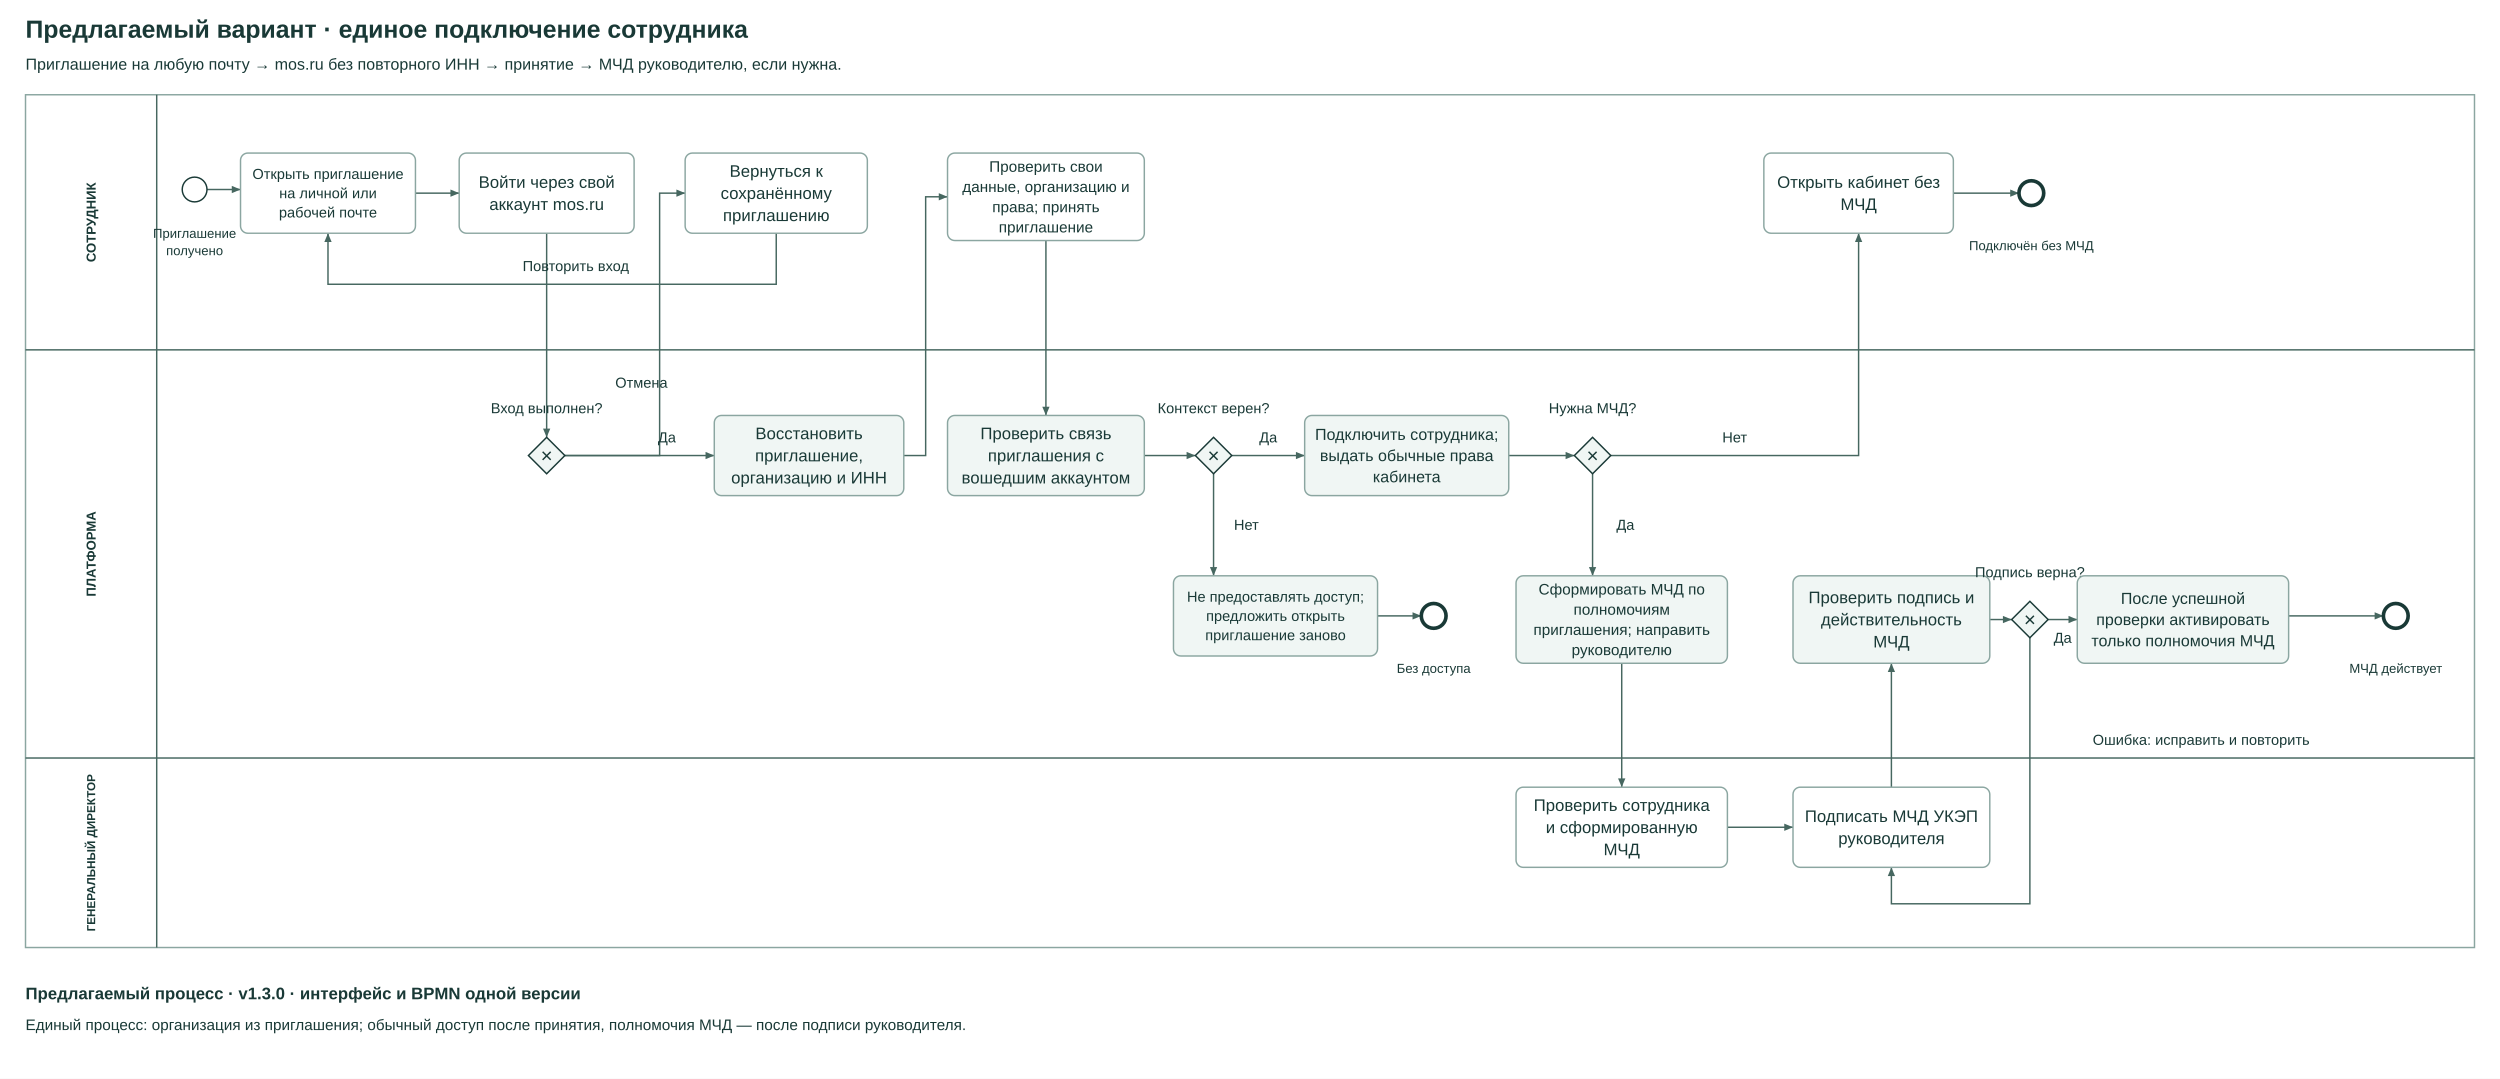
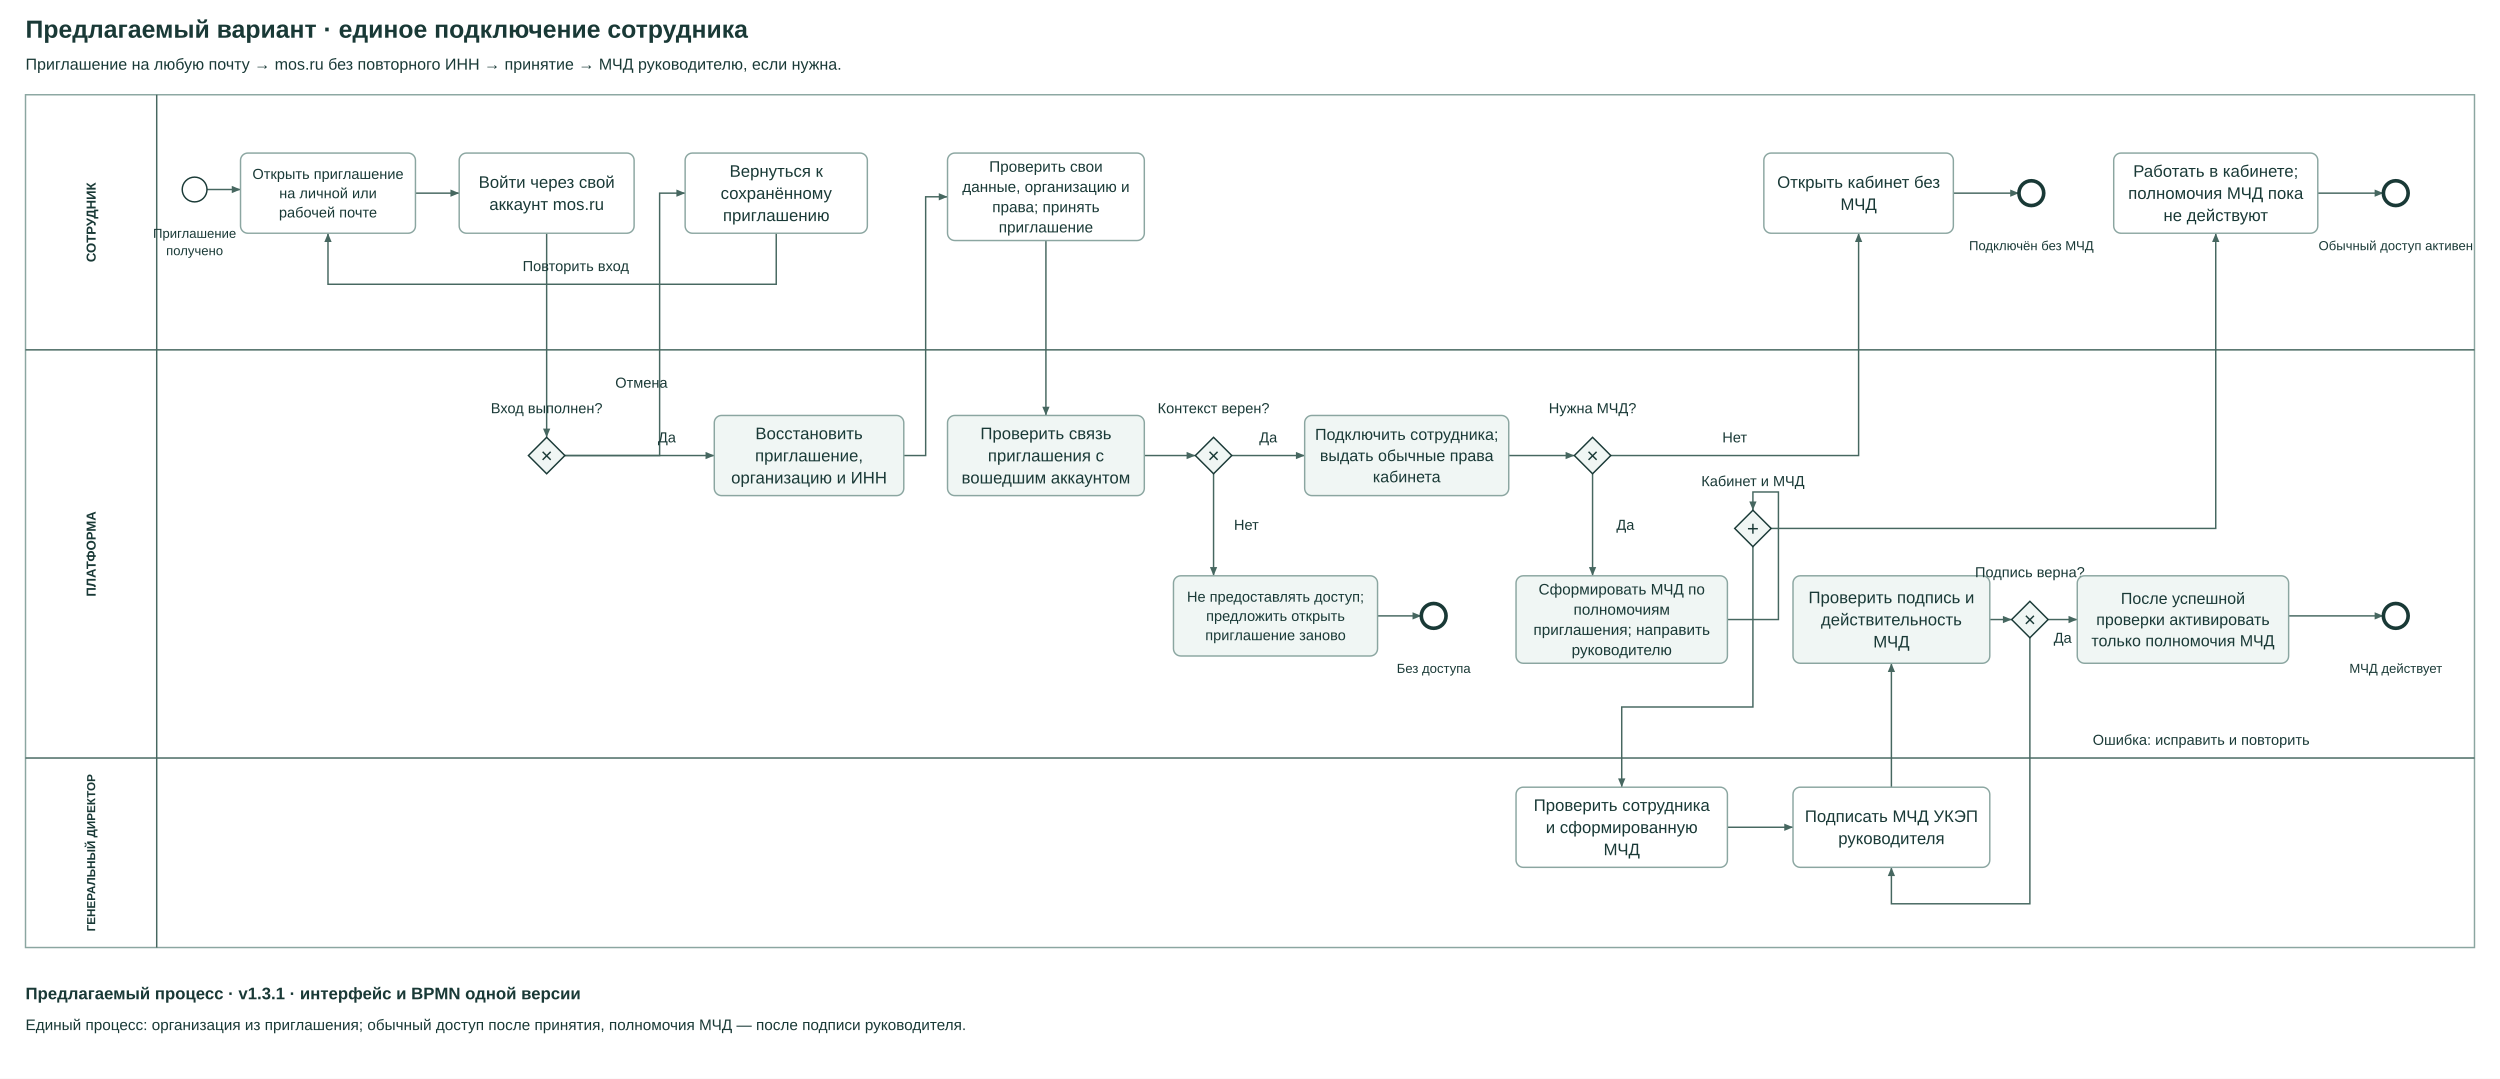
<svg xmlns="http://www.w3.org/2000/svg" width="3430" height="1480" viewBox="0 0 3430 1480" role="img">
  <rect width="100%" height="100%" fill="white" />
  <text x="35" y="40.0" dominant-baseline="central" text-anchor="start" font-family="Arial,sans-serif" font-size="34" font-weight="700" fill="#193936">Предлагаемый вариант · единое подключение сотрудника</text>
  <text x="35" y="88.0" dominant-baseline="central" text-anchor="start" font-family="Arial,sans-serif" font-size="22" font-weight="400" fill="#193936">Приглашение на любую почту → mos.ru без повторного ИНН → принятие → МЧД руководителю, если нужна.</text>
  <rect x="35" y="130" width="3360" height="1170" rx="0" fill="#ffffff" stroke="#8ba6a1" stroke-width="2" />
  <polyline points="215,130 215,480" fill="none" stroke="#466760" stroke-width="2" />
  <text transform="translate(125.0 305.0) rotate(-90)" text-anchor="middle" dominant-baseline="central" font-family="Arial,sans-serif" font-size="18" font-weight="700" fill="#193936">СОТРУДНИК</text>
  <polyline points="35,480 3395,480" fill="none" stroke="#466760" stroke-width="2" />
  <polyline points="215,480 215,1040" fill="none" stroke="#466760" stroke-width="2" />
  <text transform="translate(125.0 760.0) rotate(-90)" text-anchor="middle" dominant-baseline="central" font-family="Arial,sans-serif" font-size="18" font-weight="700" fill="#193936">ПЛАТФОРМА</text>
  <polyline points="35,1040 3395,1040" fill="none" stroke="#466760" stroke-width="2" />
  <polyline points="215,1040 215,1300" fill="none" stroke="#466760" stroke-width="2" />
  <text transform="translate(125.0 1170.0) rotate(-90)" text-anchor="middle" dominant-baseline="central" font-family="Arial,sans-serif" font-size="16" font-weight="700" fill="#193936">ГЕНЕРАЛЬНЫЙ ДИРЕКТОР</text>
  <polyline points="284,260 330,260" fill="none" stroke="#466760" stroke-width="2" />
  <polygon points="330,260 318.0,255.0 318.0,265.0" fill="#466760" />
  <polyline points="570,265 630,265" fill="none" stroke="#466760" stroke-width="2" />
  <polygon points="630,265 618.0,260.0 618.0,270.0" fill="#466760" />
  <polyline points="750,320 750,600" fill="none" stroke="#466760" stroke-width="2" />
  <polygon points="750,600 755.0,588.0 745.0,588.0" fill="#466760" />
  <polyline points="775,625 905,625 905,265 940,265" fill="none" stroke="#466760" stroke-width="2" />
  <polygon points="940,265 928.0,260.0 928.0,270.0" fill="#466760" />
  <text x="880" y="525.0" dominant-baseline="central" text-anchor="middle" font-family="Arial,sans-serif" font-size="20" font-weight="400" fill="#193936">Отмена</text>
  <polyline points="1065,320 1065,390 450,390 450,320" fill="none" stroke="#466760" stroke-width="2" />
  <polygon points="450,320 445.0,332.0 455.0,332.0" fill="#466760" />
  <text x="790" y="365.0" dominant-baseline="central" text-anchor="middle" font-family="Arial,sans-serif" font-size="20" font-weight="400" fill="#193936">Повторить вход</text>
  <polyline points="775,625 980,625" fill="none" stroke="#466760" stroke-width="2" />
  <polygon points="980,625 968.0,620.0 968.0,630.0" fill="#466760" />
  <text x="915" y="600.0" dominant-baseline="central" text-anchor="middle" font-family="Arial,sans-serif" font-size="20" font-weight="400" fill="#193936">Да</text>
  <polyline points="1240,625 1270,625 1270,270 1300,270" fill="none" stroke="#466760" stroke-width="2" />
  <polygon points="1300,270 1288.0,265.0 1288.0,275.0" fill="#466760" />
  <polyline points="1435,330 1435,570" fill="none" stroke="#466760" stroke-width="2" />
  <polygon points="1435,570 1440.0,558.0 1430.0,558.0" fill="#466760" />
  <polyline points="1570,625 1640,625" fill="none" stroke="#466760" stroke-width="2" />
  <polygon points="1640,625 1628.0,620.0 1628.0,630.0" fill="#466760" />
  <polyline points="1665,650 1665,790" fill="none" stroke="#466760" stroke-width="2" />
  <polygon points="1665,790 1670.0,778.0 1660.0,778.0" fill="#466760" />
  <text x="1710" y="720.0" dominant-baseline="central" text-anchor="middle" font-family="Arial,sans-serif" font-size="20" font-weight="400" fill="#193936">Нет</text>
  <polyline points="1890,845 1950,845" fill="none" stroke="#466760" stroke-width="2" />
  <polygon points="1950,845 1938.0,840.0 1938.0,850.0" fill="#466760" />
  <polyline points="1690,625 1790,625" fill="none" stroke="#466760" stroke-width="2" />
  <polygon points="1790,625 1778.0,620.0 1778.0,630.0" fill="#466760" />
  <text x="1740" y="600.0" dominant-baseline="central" text-anchor="middle" font-family="Arial,sans-serif" font-size="20" font-weight="400" fill="#193936">Да</text>
  <polyline points="2070,625 2160,625" fill="none" stroke="#466760" stroke-width="2" />
  <polygon points="2160,625 2148.0,620.0 2148.0,630.0" fill="#466760" />
  <polyline points="2210,625 2550,625 2550,320" fill="none" stroke="#466760" stroke-width="2" />
  <polygon points="2550,320 2545.0,332.0 2555.0,332.0" fill="#466760" />
  <text x="2380" y="600.0" dominant-baseline="central" text-anchor="middle" font-family="Arial,sans-serif" font-size="20" font-weight="400" fill="#193936">Нет</text>
  <polyline points="2680,265 2770,265" fill="none" stroke="#466760" stroke-width="2" />
  <polygon points="2770,265 2758.0,260.0 2758.0,270.0" fill="#466760" />
  <polyline points="2185,650 2185,790" fill="none" stroke="#466760" stroke-width="2" />
  <polygon points="2185,790 2190.0,778.0 2180.0,778.0" fill="#466760" />
  <text x="2230" y="720.0" dominant-baseline="central" text-anchor="middle" font-family="Arial,sans-serif" font-size="20" font-weight="400" fill="#193936">Да</text>
-   <polyline points="2225,910 2225,1080" fill="none" stroke="#466760" stroke-width="2" />
+   <polyline points="2370,850 2440,850 2440,675 2405,675 2405,700" fill="none" stroke="#466760" stroke-width="2" />
+   <polygon points="2405,700 2410.0,688.0 2400.0,688.0" fill="#466760" />
+   <polyline points="2405,750 2405,970 2225,970 2225,1080" fill="none" stroke="#466760" stroke-width="2" />
  <polygon points="2225,1080 2230.0,1068.0 2220.0,1068.0" fill="#466760" />
+   <polyline points="2430,725 3040,725 3040,320" fill="none" stroke="#466760" stroke-width="2" />
+   <polygon points="3040,320 3035.0,332.0 3045.0,332.0" fill="#466760" />
+   <polyline points="3180,265 3270,265" fill="none" stroke="#466760" stroke-width="2" />
+   <polygon points="3270,265 3258.0,260.0 3258.0,270.0" fill="#466760" />
  <polyline points="2370,1135 2460,1135" fill="none" stroke="#466760" stroke-width="2" />
  <polygon points="2460,1135 2448.0,1130.0 2448.0,1140.0" fill="#466760" />
  <polyline points="2595,1080 2595,910" fill="none" stroke="#466760" stroke-width="2" />
  <polygon points="2595,910 2590.0,922.0 2600.0,922.0" fill="#466760" />
  <polyline points="2730,850 2760,850" fill="none" stroke="#466760" stroke-width="2" />
  <polygon points="2760,850 2748.0,845.0 2748.0,855.0" fill="#466760" />
  <polyline points="2810,850 2850,850" fill="none" stroke="#466760" stroke-width="2" />
  <polygon points="2850,850 2838.0,845.0 2838.0,855.0" fill="#466760" />
  <text x="2830" y="875.0" dominant-baseline="central" text-anchor="middle" font-family="Arial,sans-serif" font-size="20" font-weight="400" fill="#193936">Да</text>
  <polyline points="2785,875 2785,1240 2595,1240 2595,1190" fill="none" stroke="#466760" stroke-width="2" />
  <polygon points="2595,1190 2590.0,1202.0 2600.0,1202.0" fill="#466760" />
  <text x="3020" y="1015.0" dominant-baseline="central" text-anchor="middle" font-family="Arial,sans-serif" font-size="20" font-weight="400" fill="#193936">Ошибка: исправить и повторить</text>
  <polyline points="3140,845 3270,845" fill="none" stroke="#466760" stroke-width="2" />
  <polygon points="3270,845 3258.0,840.0 3258.0,850.0" fill="#466760" />
  <circle cx="267.0" cy="260.0" r="17.0" fill="white" stroke="#193936" stroke-width="2" />
  <text x="267.0" y="320.12" dominant-baseline="central" text-anchor="middle" font-family="Arial,sans-serif" font-size="18" font-weight="400" fill="#193936">Приглашение</text>
  <text x="267.0" y="343.88" dominant-baseline="central" text-anchor="middle" font-family="Arial,sans-serif" font-size="18" font-weight="400" fill="#193936">получено</text>
  <rect x="330" y="210" width="240" height="110" rx="10" fill="#ffffff" stroke="#8ba6a1" stroke-width="2" />
  <text x="450.0" y="238.6" dominant-baseline="central" text-anchor="middle" font-family="Arial,sans-serif" font-size="20" font-weight="400" fill="#193936">Открыть приглашение</text>
  <text x="450.0" y="265.0" dominant-baseline="central" text-anchor="middle" font-family="Arial,sans-serif" font-size="20" font-weight="400" fill="#193936">на личной или</text>
  <text x="450.0" y="291.4" dominant-baseline="central" text-anchor="middle" font-family="Arial,sans-serif" font-size="20" font-weight="400" fill="#193936">рабочей почте</text>
  <rect x="630" y="210" width="240" height="110" rx="10" fill="#ffffff" stroke="#8ba6a1" stroke-width="2" />
  <text x="750.0" y="249.82" dominant-baseline="central" text-anchor="middle" font-family="Arial,sans-serif" font-size="23" font-weight="400" fill="#193936">Войти через свой</text>
  <text x="750.0" y="280.18" dominant-baseline="central" text-anchor="middle" font-family="Arial,sans-serif" font-size="23" font-weight="400" fill="#193936">аккаунт mos.ru</text>
  <polygon points="750.0,600 775,625.0 750.0,650 725,625.0" fill="#f0f6f4" stroke="#193936" stroke-width="2" />
  <text x="750.0" y="625.0" dominant-baseline="central" text-anchor="middle" font-family="Arial,sans-serif" font-size="28" font-weight="400" fill="#193936">×</text>
  <text x="750.0" y="560.0" dominant-baseline="central" text-anchor="middle" font-family="Arial,sans-serif" font-size="20" font-weight="400" fill="#193936">Вход выполнен?</text>
  <rect x="940" y="210" width="250" height="110" rx="10" fill="#ffffff" stroke="#8ba6a1" stroke-width="2" />
  <text x="1065.0" y="234.64" dominant-baseline="central" text-anchor="middle" font-family="Arial,sans-serif" font-size="23" font-weight="400" fill="#193936">Вернуться к</text>
  <text x="1065.0" y="265.0" dominant-baseline="central" text-anchor="middle" font-family="Arial,sans-serif" font-size="23" font-weight="400" fill="#193936">сохранённому</text>
  <text x="1065.0" y="295.36" dominant-baseline="central" text-anchor="middle" font-family="Arial,sans-serif" font-size="23" font-weight="400" fill="#193936">приглашению</text>
  <rect x="980" y="570" width="260" height="110" rx="10" fill="#f0f6f4" stroke="#8ba6a1" stroke-width="2" />
  <text x="1110.0" y="594.64" dominant-baseline="central" text-anchor="middle" font-family="Arial,sans-serif" font-size="23" font-weight="400" fill="#193936">Восстановить</text>
  <text x="1110.0" y="625.0" dominant-baseline="central" text-anchor="middle" font-family="Arial,sans-serif" font-size="23" font-weight="400" fill="#193936">приглашение,</text>
  <text x="1110.0" y="655.36" dominant-baseline="central" text-anchor="middle" font-family="Arial,sans-serif" font-size="23" font-weight="400" fill="#193936">организацию и ИНН</text>
  <rect x="1300" y="210" width="270" height="120" rx="10" fill="#ffffff" stroke="#8ba6a1" stroke-width="2" />
  <text x="1435.0" y="228.42" dominant-baseline="central" text-anchor="middle" font-family="Arial,sans-serif" font-size="21" font-weight="400" fill="#193936">Проверить свои</text>
  <text x="1435.0" y="256.14" dominant-baseline="central" text-anchor="middle" font-family="Arial,sans-serif" font-size="21" font-weight="400" fill="#193936">данные, организацию и</text>
  <text x="1435.0" y="283.86" dominant-baseline="central" text-anchor="middle" font-family="Arial,sans-serif" font-size="21" font-weight="400" fill="#193936">права; принять</text>
  <text x="1435.0" y="311.58" dominant-baseline="central" text-anchor="middle" font-family="Arial,sans-serif" font-size="21" font-weight="400" fill="#193936">приглашение</text>
  <rect x="1300" y="570" width="270" height="110" rx="10" fill="#f0f6f4" stroke="#8ba6a1" stroke-width="2" />
  <text x="1435.0" y="594.64" dominant-baseline="central" text-anchor="middle" font-family="Arial,sans-serif" font-size="23" font-weight="400" fill="#193936">Проверить связь</text>
  <text x="1435.0" y="625.0" dominant-baseline="central" text-anchor="middle" font-family="Arial,sans-serif" font-size="23" font-weight="400" fill="#193936">приглашения с</text>
  <text x="1435.0" y="655.36" dominant-baseline="central" text-anchor="middle" font-family="Arial,sans-serif" font-size="23" font-weight="400" fill="#193936">вошедшим аккаунтом</text>
  <polygon points="1665.0,600 1690,625.0 1665.0,650 1640,625.0" fill="#f0f6f4" stroke="#193936" stroke-width="2" />
  <text x="1665.0" y="625.0" dominant-baseline="central" text-anchor="middle" font-family="Arial,sans-serif" font-size="28" font-weight="400" fill="#193936">×</text>
  <text x="1665.0" y="560.0" dominant-baseline="central" text-anchor="middle" font-family="Arial,sans-serif" font-size="20" font-weight="400" fill="#193936">Контекст верен?</text>
  <rect x="1610" y="790" width="280" height="110" rx="10" fill="#f0f6f4" stroke="#8ba6a1" stroke-width="2" />
  <text x="1750.0" y="818.6" dominant-baseline="central" text-anchor="middle" font-family="Arial,sans-serif" font-size="20" font-weight="400" fill="#193936">Не предоставлять доступ;</text>
  <text x="1750.0" y="845.0" dominant-baseline="central" text-anchor="middle" font-family="Arial,sans-serif" font-size="20" font-weight="400" fill="#193936">предложить открыть</text>
  <text x="1750.0" y="871.4" dominant-baseline="central" text-anchor="middle" font-family="Arial,sans-serif" font-size="20" font-weight="400" fill="#193936">приглашение заново</text>
  <circle cx="1967.0" cy="845.0" r="17.0" fill="white" stroke="#193936" stroke-width="5" />
  <text x="1967.0" y="917.0" dominant-baseline="central" text-anchor="middle" font-family="Arial,sans-serif" font-size="18" font-weight="400" fill="#193936">Без доступа</text>
  <rect x="1790" y="570" width="280" height="110" rx="10" fill="#f0f6f4" stroke="#8ba6a1" stroke-width="2" />
  <text x="1930.0" y="595.96" dominant-baseline="central" text-anchor="middle" font-family="Arial,sans-serif" font-size="22" font-weight="400" fill="#193936">Подключить сотрудника;</text>
  <text x="1930.0" y="625.0" dominant-baseline="central" text-anchor="middle" font-family="Arial,sans-serif" font-size="22" font-weight="400" fill="#193936">выдать обычные права</text>
  <text x="1930.0" y="654.04" dominant-baseline="central" text-anchor="middle" font-family="Arial,sans-serif" font-size="22" font-weight="400" fill="#193936">кабинета</text>
  <polygon points="2185.0,600 2210,625.0 2185.0,650 2160,625.0" fill="#f0f6f4" stroke="#193936" stroke-width="2" />
  <text x="2185.0" y="625.0" dominant-baseline="central" text-anchor="middle" font-family="Arial,sans-serif" font-size="28" font-weight="400" fill="#193936">×</text>
  <text x="2185.0" y="560.0" dominant-baseline="central" text-anchor="middle" font-family="Arial,sans-serif" font-size="20" font-weight="400" fill="#193936">Нужна МЧД?</text>
  <rect x="2420" y="210" width="260" height="110" rx="10" fill="#ffffff" stroke="#8ba6a1" stroke-width="2" />
  <text x="2550.0" y="249.82" dominant-baseline="central" text-anchor="middle" font-family="Arial,sans-serif" font-size="23" font-weight="400" fill="#193936">Открыть кабинет без</text>
  <text x="2550.0" y="280.18" dominant-baseline="central" text-anchor="middle" font-family="Arial,sans-serif" font-size="23" font-weight="400" fill="#193936">МЧД</text>
  <circle cx="2787.0" cy="265.0" r="17.0" fill="white" stroke="#193936" stroke-width="5" />
  <text x="2787.0" y="337.0" dominant-baseline="central" text-anchor="middle" font-family="Arial,sans-serif" font-size="18" font-weight="400" fill="#193936">Подключён без МЧД</text>
  <rect x="2080" y="790" width="290" height="120" rx="10" fill="#f0f6f4" stroke="#8ba6a1" stroke-width="2" />
  <text x="2225.0" y="808.42" dominant-baseline="central" text-anchor="middle" font-family="Arial,sans-serif" font-size="21" font-weight="400" fill="#193936">Сформировать МЧД по</text>
  <text x="2225.0" y="836.14" dominant-baseline="central" text-anchor="middle" font-family="Arial,sans-serif" font-size="21" font-weight="400" fill="#193936">полномочиям</text>
  <text x="2225.0" y="863.86" dominant-baseline="central" text-anchor="middle" font-family="Arial,sans-serif" font-size="21" font-weight="400" fill="#193936">приглашения; направить</text>
  <text x="2225.0" y="891.58" dominant-baseline="central" text-anchor="middle" font-family="Arial,sans-serif" font-size="21" font-weight="400" fill="#193936">руководителю</text>
+   <polygon points="2405.0,700 2430,725.0 2405.0,750 2380,725.0" fill="#f0f6f4" stroke="#193936" stroke-width="2" />
+   <text x="2405.0" y="725.0" dominant-baseline="central" text-anchor="middle" font-family="Arial,sans-serif" font-size="28" font-weight="400" fill="#193936">+</text>
+   <text x="2405.0" y="660.0" dominant-baseline="central" text-anchor="middle" font-family="Arial,sans-serif" font-size="20" font-weight="400" fill="#193936">Кабинет и МЧД</text>
+   <rect x="2900" y="210" width="280" height="110" rx="10" fill="#ffffff" stroke="#8ba6a1" stroke-width="2" />
+   <text x="3040.0" y="234.64" dominant-baseline="central" text-anchor="middle" font-family="Arial,sans-serif" font-size="23" font-weight="400" fill="#193936">Работать в кабинете;</text>
+   <text x="3040.0" y="265.0" dominant-baseline="central" text-anchor="middle" font-family="Arial,sans-serif" font-size="23" font-weight="400" fill="#193936">полномочия МЧД пока</text>
+   <text x="3040.0" y="295.36" dominant-baseline="central" text-anchor="middle" font-family="Arial,sans-serif" font-size="23" font-weight="400" fill="#193936">не действуют</text>
+   <circle cx="3287.0" cy="265.0" r="17.0" fill="white" stroke="#193936" stroke-width="5" />
+   <text x="3287.0" y="337.0" dominant-baseline="central" text-anchor="middle" font-family="Arial,sans-serif" font-size="18" font-weight="400" fill="#193936">Обычный доступ активен</text>
  <rect x="2080" y="1080" width="290" height="110" rx="10" fill="#ffffff" stroke="#8ba6a1" stroke-width="2" />
  <text x="2225.0" y="1104.64" dominant-baseline="central" text-anchor="middle" font-family="Arial,sans-serif" font-size="23" font-weight="400" fill="#193936">Проверить сотрудника</text>
  <text x="2225.0" y="1135.0" dominant-baseline="central" text-anchor="middle" font-family="Arial,sans-serif" font-size="23" font-weight="400" fill="#193936">и сформированную</text>
  <text x="2225.0" y="1165.36" dominant-baseline="central" text-anchor="middle" font-family="Arial,sans-serif" font-size="23" font-weight="400" fill="#193936">МЧД</text>
  <rect x="2460" y="1080" width="270" height="110" rx="10" fill="#ffffff" stroke="#8ba6a1" stroke-width="2" />
  <text x="2595.0" y="1119.82" dominant-baseline="central" text-anchor="middle" font-family="Arial,sans-serif" font-size="23" font-weight="400" fill="#193936">Подписать МЧД УКЭП</text>
  <text x="2595.0" y="1150.18" dominant-baseline="central" text-anchor="middle" font-family="Arial,sans-serif" font-size="23" font-weight="400" fill="#193936">руководителя</text>
  <rect x="2460" y="790" width="270" height="120" rx="10" fill="#f0f6f4" stroke="#8ba6a1" stroke-width="2" />
  <text x="2595.0" y="819.64" dominant-baseline="central" text-anchor="middle" font-family="Arial,sans-serif" font-size="23" font-weight="400" fill="#193936">Проверить подпись и</text>
  <text x="2595.0" y="850.0" dominant-baseline="central" text-anchor="middle" font-family="Arial,sans-serif" font-size="23" font-weight="400" fill="#193936">действительность</text>
  <text x="2595.0" y="880.36" dominant-baseline="central" text-anchor="middle" font-family="Arial,sans-serif" font-size="23" font-weight="400" fill="#193936">МЧД</text>
  <polygon points="2785.0,825 2810,850.0 2785.0,875 2760,850.0" fill="#f0f6f4" stroke="#193936" stroke-width="2" />
  <text x="2785.0" y="850.0" dominant-baseline="central" text-anchor="middle" font-family="Arial,sans-serif" font-size="28" font-weight="400" fill="#193936">×</text>
  <text x="2785.0" y="785.0" dominant-baseline="central" text-anchor="middle" font-family="Arial,sans-serif" font-size="20" font-weight="400" fill="#193936">Подпись верна?</text>
  <rect x="2850" y="790" width="290" height="120" rx="10" fill="#f0f6f4" stroke="#8ba6a1" stroke-width="2" />
  <text x="2995.0" y="820.96" dominant-baseline="central" text-anchor="middle" font-family="Arial,sans-serif" font-size="22" font-weight="400" fill="#193936">После успешной</text>
  <text x="2995.0" y="850.0" dominant-baseline="central" text-anchor="middle" font-family="Arial,sans-serif" font-size="22" font-weight="400" fill="#193936">проверки активировать</text>
  <text x="2995.0" y="879.04" dominant-baseline="central" text-anchor="middle" font-family="Arial,sans-serif" font-size="22" font-weight="400" fill="#193936">только полномочия МЧД</text>
  <circle cx="3287.0" cy="845.0" r="17.0" fill="white" stroke="#193936" stroke-width="5" />
  <text x="3287.0" y="917.0" dominant-baseline="central" text-anchor="middle" font-family="Arial,sans-serif" font-size="18" font-weight="400" fill="#193936">МЧД действует</text>
-   <text x="35" y="1363.0" dominant-baseline="central" text-anchor="start" font-family="Arial,sans-serif" font-size="23" font-weight="700" fill="#193936">Предлагаемый процесс · v1.3.0 · интерфейс и BPMN одной версии</text>
+   <text x="35" y="1363.0" dominant-baseline="central" text-anchor="start" font-family="Arial,sans-serif" font-size="23" font-weight="700" fill="#193936">Предлагаемый процесс · v1.3.1 · интерфейс и BPMN одной версии</text>
  <text x="35" y="1406.0" dominant-baseline="central" text-anchor="start" font-family="Arial,sans-serif" font-size="21" font-weight="400" fill="#193936">Единый процесс: организация из приглашения; обычный доступ после принятия, полномочия МЧД — после подписи руководителя.</text>
</svg>
